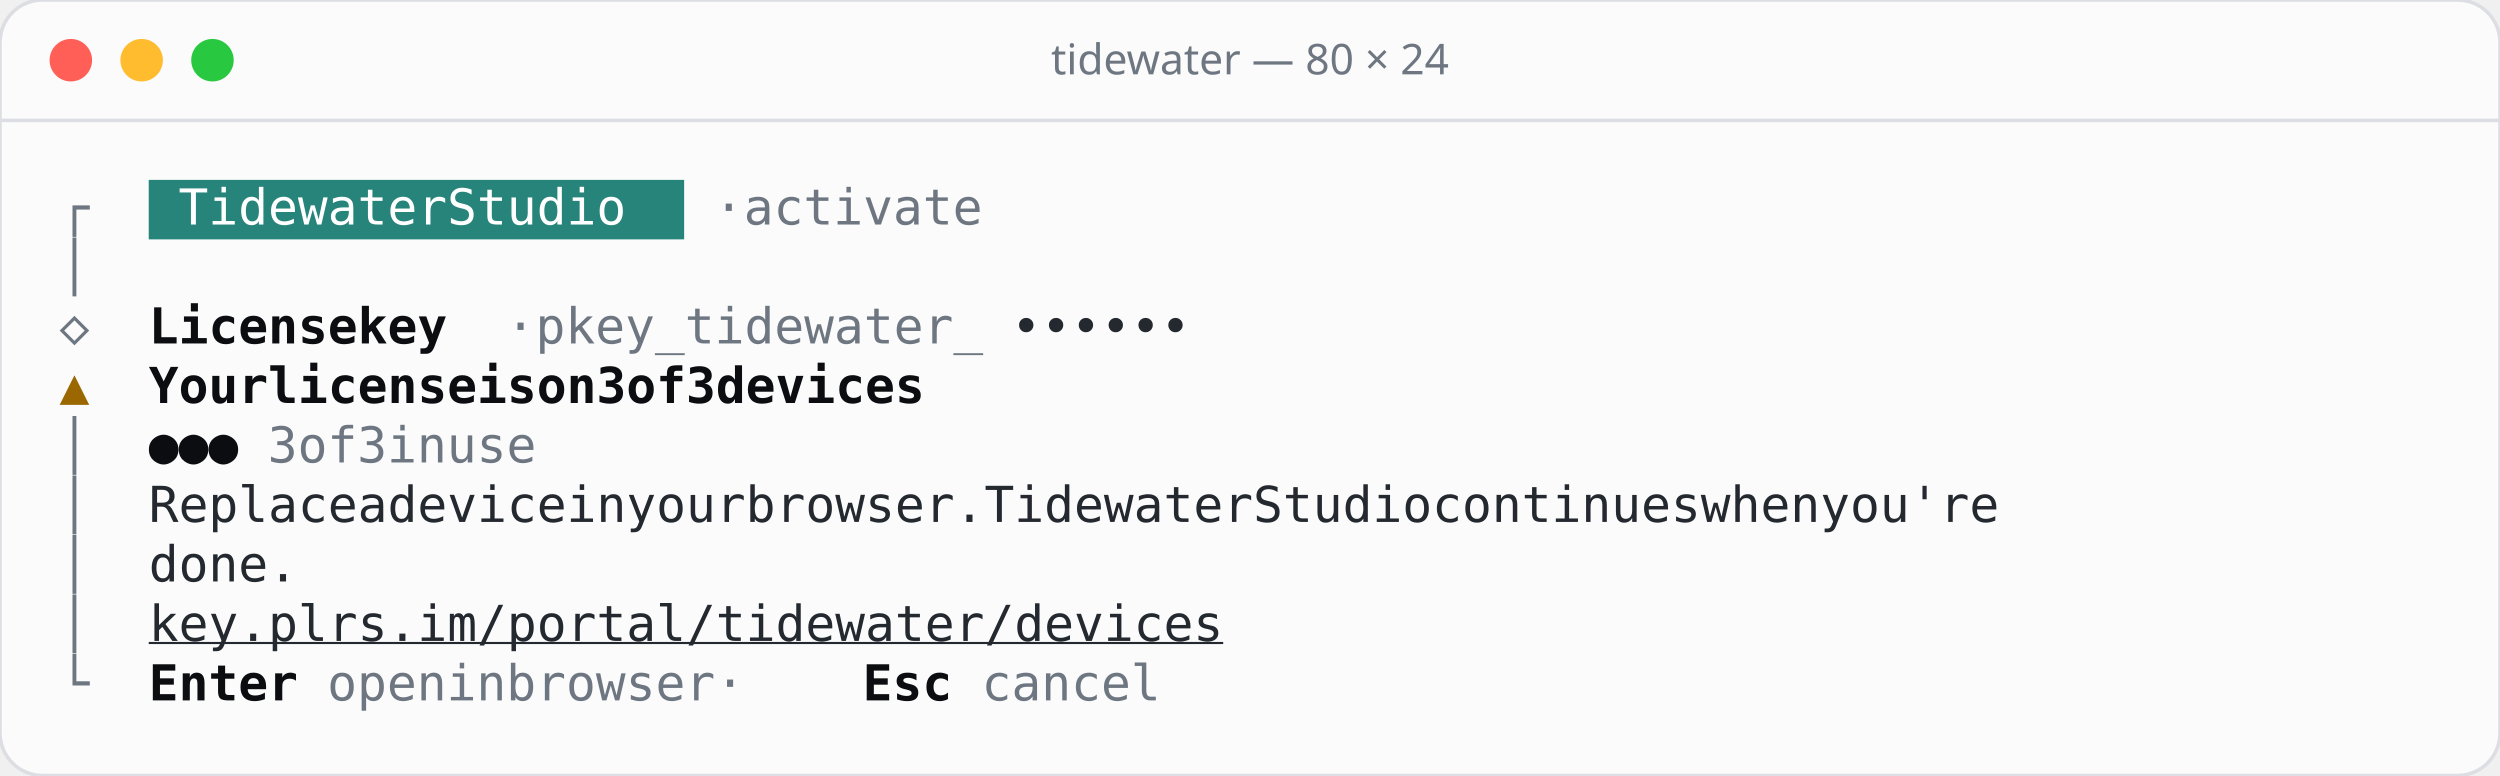
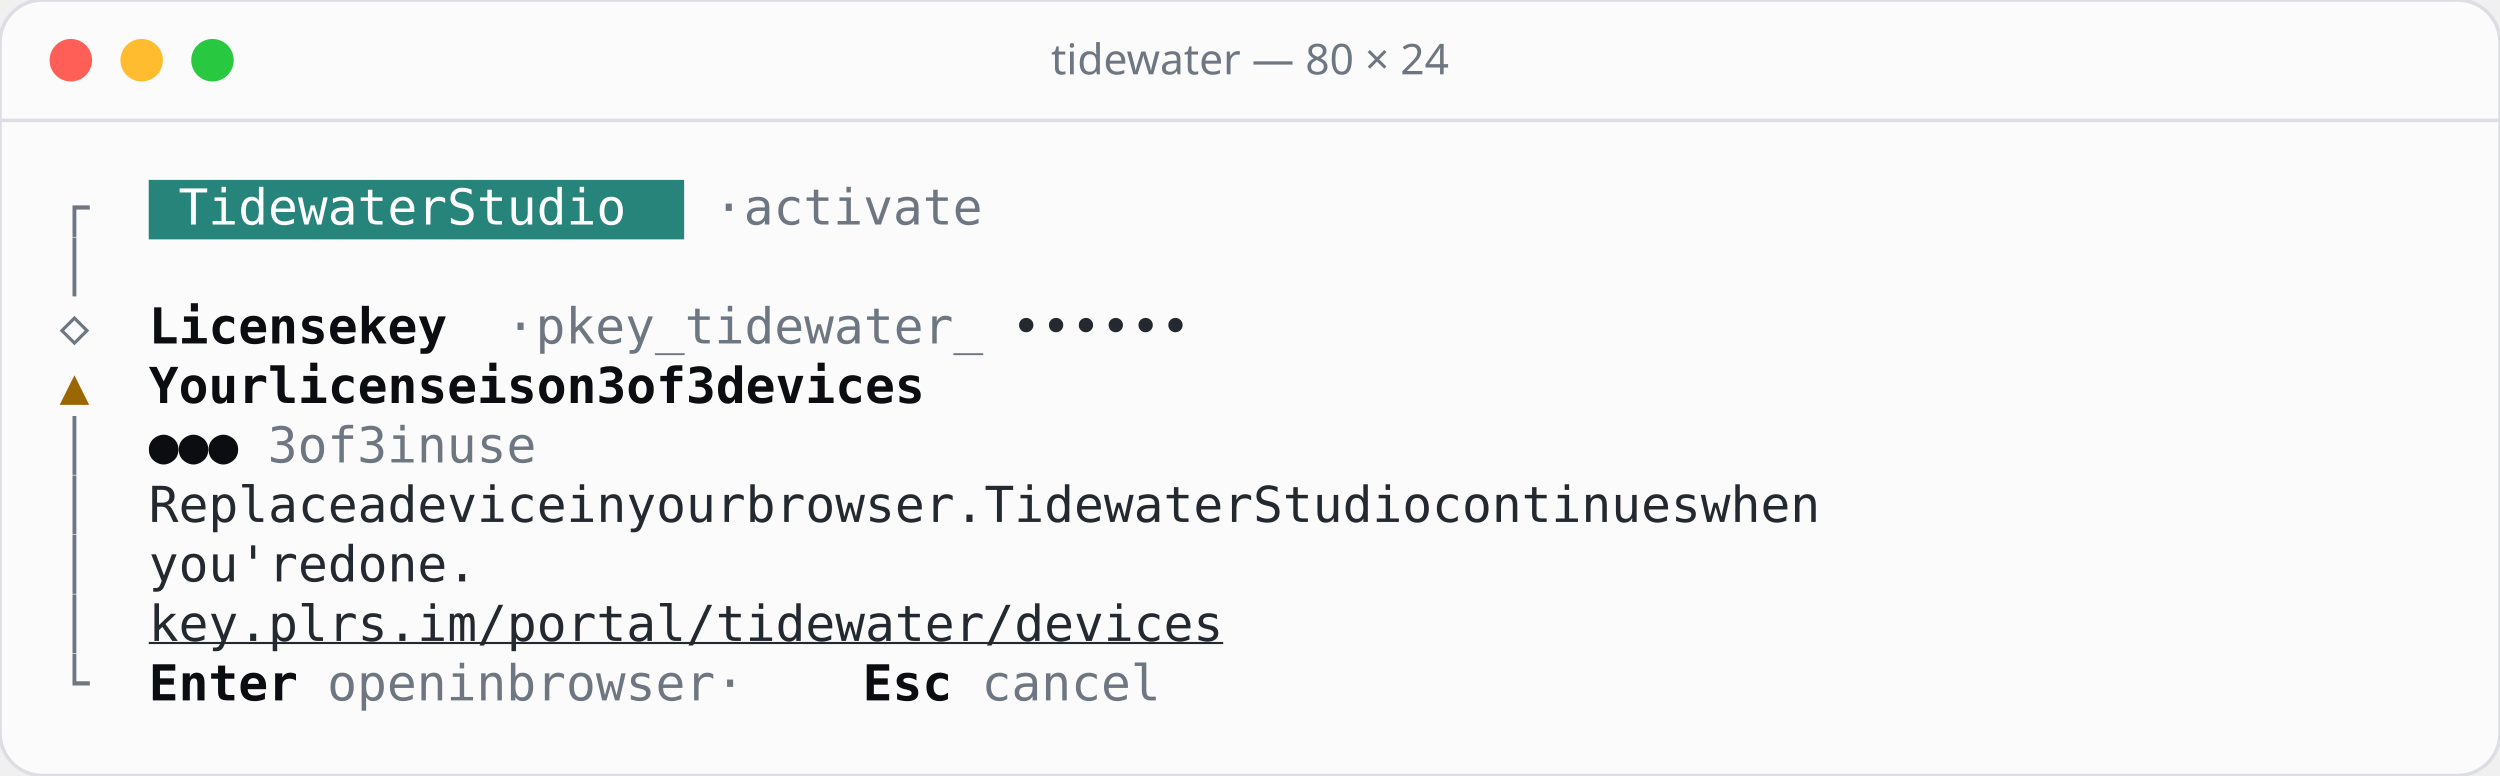
<svg xmlns="http://www.w3.org/2000/svg" width="706" height="219" viewBox="0 0 706 219">
  <rect width="706" height="219" rx="12" fill="#fbfbfc" stroke="#dcdee3" />
  <line x1="0" y1="34" x2="706" y2="34" stroke="#dcdee3" />
  <circle cx="20" cy="17" r="6" fill="#ff5f57" />
  <circle cx="40" cy="17" r="6" fill="#febc2e" />
  <circle cx="60" cy="17" r="6" fill="#28c840" />
  <text x="353" y="21" text-anchor="middle" font-family="Rubik, system-ui, sans-serif" font-size="12" font-weight="500" fill="#6e7781">tidewater — 80 × 24</text>
  <g font-family="'JetBrains Mono', ui-monospace, monospace" font-size="14">
    <rect x="42.0" y="50.8" width="151.2" height="16.8" fill="#26847a" />
    <text x="16.8" y="63.4" fill="#6e7781">┌</text>
    <text x="50.4 58.8 67.2 75.6 84.0 92.4 100.8 109.2 117.6 134.4 142.8 151.2 159.6 168.0 176.4" y="63.4" fill="#ffffff">TidewaterStudio</text>
    <text x="201.6 218.4 226.8 235.2 243.6 252.0 260.4 268.8 277.2" y="63.4" fill="#6e7781">·activate</text>
    <text x="16.8" y="80.2" fill="#6e7781">│</text>
    <text x="16.8" y="97.0" fill="#6e7781">◇</text>
    <text x="42.0 50.4 58.8 67.2 75.6 84.0 92.4 109.2 117.6 126.0" y="97.0" fill="#0b0d10" font-weight="600">Licensekey</text>
    <text x="142.8 159.6 168.0 176.4 184.8 193.2 201.6 210.0 218.4 226.8 235.2 243.6 252.0 260.4 268.8 277.2" y="97.0" fill="#6e7781">·pkey_tidewater_</text>
    <text x="285.6 294.0 302.4 310.8 319.2 327.6" y="97.0" fill="#24292f">••••••</text>
    <text x="16.8" y="113.8" fill="#9a6700">▲</text>
    <text x="42.0 50.4 58.8 67.2 84.0 92.4 100.8 109.2 117.6 126.0 134.4 151.2 159.6 176.4 184.8 201.6 218.4 226.8 243.6 260.4 268.8 277.2 285.6 294.0 302.4 310.8" y="113.8" fill="#0b0d10" font-weight="600">Yourlicenseison3of3devices</text>
    <text x="16.8" y="130.6" fill="#6e7781">│</text>
    <text x="42.0 50.4 58.8" y="130.6" fill="#0b0d10" font-weight="600">●●●</text>
    <text x="75.6 92.4 100.8 117.6 134.4 142.8 159.6 168.0 176.4" y="130.6" fill="#6e7781">3of3inuse</text>
    <text x="16.8" y="147.4" fill="#6e7781">│</text>
-     <text x="42.0 50.4 58.8 67.2 75.6 84.0 92.4 109.2 126.0 134.4 142.8 151.2 159.6 168.0 184.8 193.2 210.0 218.4 226.8 235.2 252.0 260.4 268.8 277.2 285.6 294.0 302.4 310.8 327.6 336.0 344.4 352.8 361.2 369.6 378.0 386.4 394.8 411.6 420.0 428.4 436.8 445.2 453.6 470.4 478.8 487.2 495.6 504.0 512.4 520.8 529.2 537.6 554.4 562.8 571.2 579.6 596.4 604.8 613.2 621.6 630.0 638.4" y="147.4" fill="#24292f">Replaceadeviceinyourbrowser.TidewaterStudiocontinueswhenyou're</text>
+     <text x="42.0 50.4 58.8 67.2 75.6 84.0 92.4 109.2 126.0 134.4 142.8 151.2 159.6 168.0 184.8 193.2 210.0 218.4 226.8 235.2 252.0 260.4 268.8 277.2 285.6 294.0 302.4 310.8 327.6 336.0 344.4 352.8 361.2 369.6 378.0 386.4 394.8 411.6 420.0 428.4 436.8 445.2 453.6 470.4 478.8 487.2 495.6 504.0 512.4 520.8 529.2 537.6 554.4 562.8 571.2 579.6" y="147.4" fill="#24292f">Replaceadeviceinyourbrowser.TidewaterStudiocontinueswhen</text>
    <text x="16.8" y="164.2" fill="#6e7781">│</text>
-     <text x="42.0 50.4 58.8 67.2 75.6" y="164.2" fill="#24292f">done.</text>
+     <text x="42.0 50.4 58.8 67.2 75.6 84.0 100.8 109.2 117.6 126.0 134.4" y="164.2" fill="#24292f">you'redone.</text>
    <text x="16.8" y="181.0" fill="#6e7781">│</text>
    <text x="42.0 50.4 58.8 67.2 75.6 84.0 92.4 100.8 109.2 117.6 126.0 134.4 142.8 151.2 159.6 168.0 176.4 184.8 193.2 201.6 210.0 218.4 226.8 235.2 243.6 252.0 260.4 268.8 277.2 285.6 294.0 302.4 310.8 319.2 327.6 336.0" y="181.0" fill="#24292f" text-decoration="underline">key.plrs.im/portal/tidewater/devices</text>
    <text x="16.8" y="197.8" fill="#6e7781">└</text>
    <text x="42.0 50.4 58.8 67.2 75.6" y="197.8" fill="#0b0d10" font-weight="600">Enter</text>
    <text x="92.4 100.8 109.2 117.6 134.4 142.8 159.6 168.0 176.4 184.8 193.2 201.6 210.0 226.8" y="197.8" fill="#6e7781">openinbrowser·</text>
    <text x="243.6 252.0 260.4" y="197.8" fill="#0b0d10" font-weight="600">Esc</text>
    <text x="277.2 285.6 294.0 302.4 310.8 319.2" y="197.8" fill="#6e7781">cancel</text>
  </g>
</svg>
